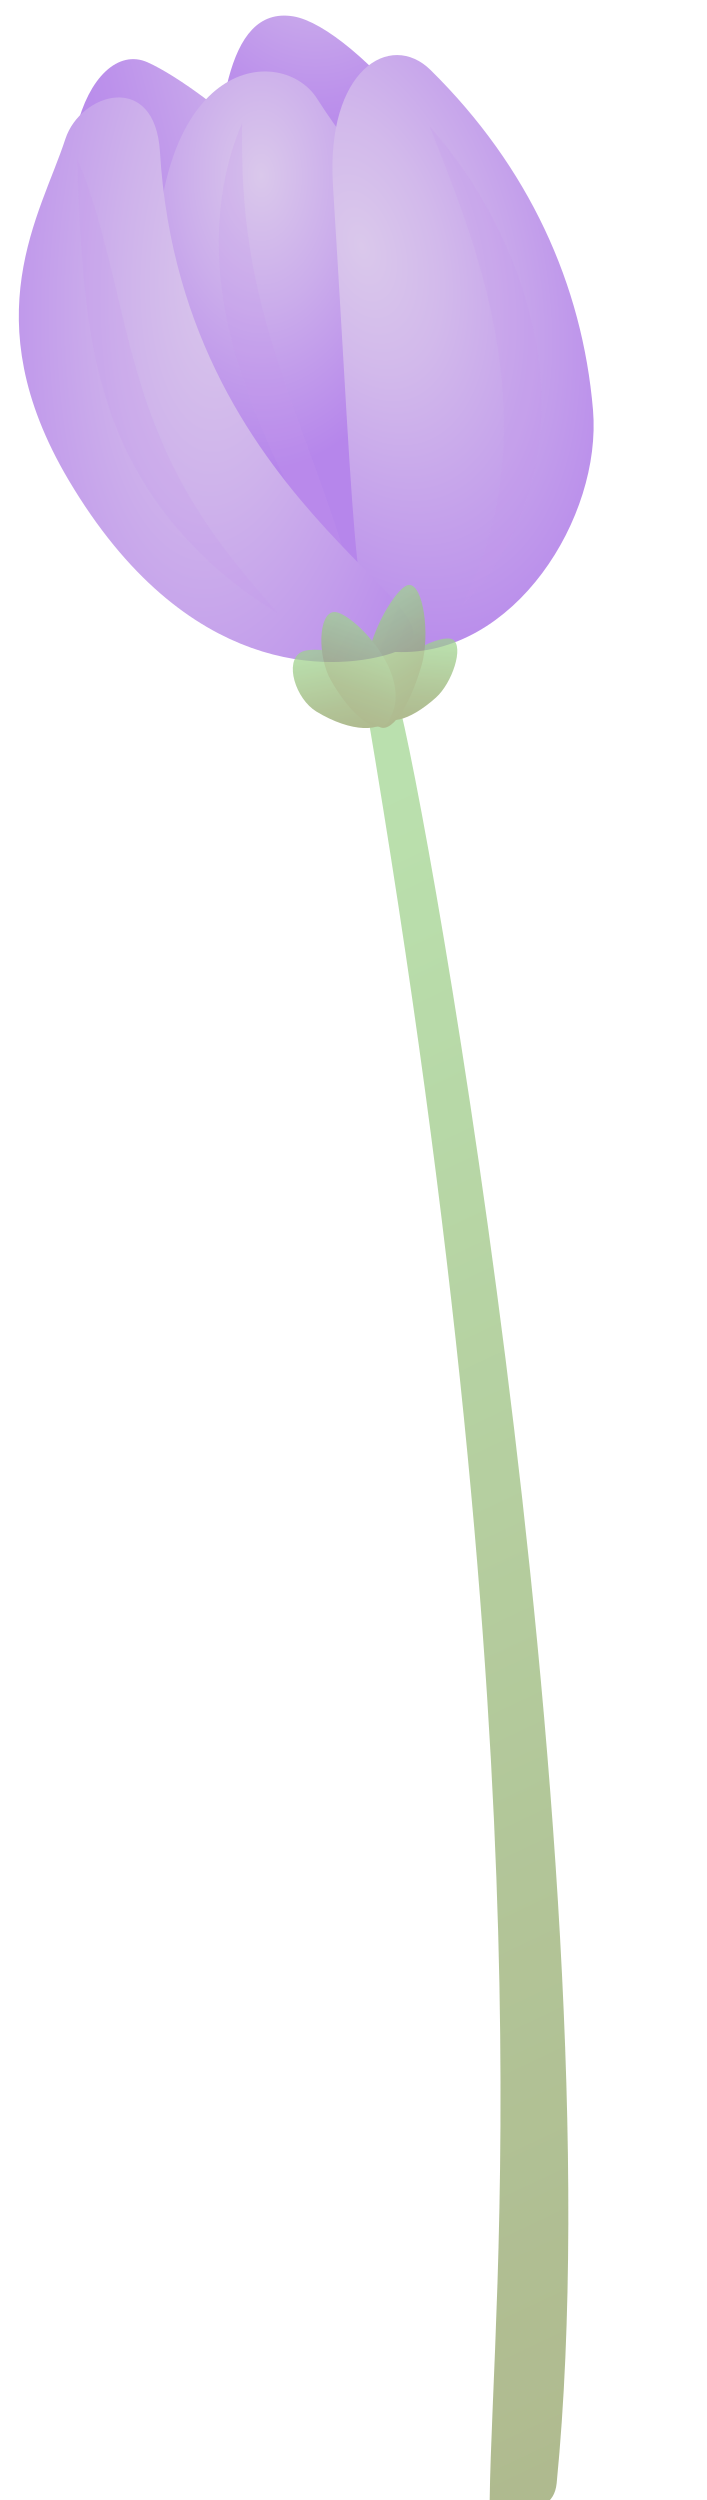
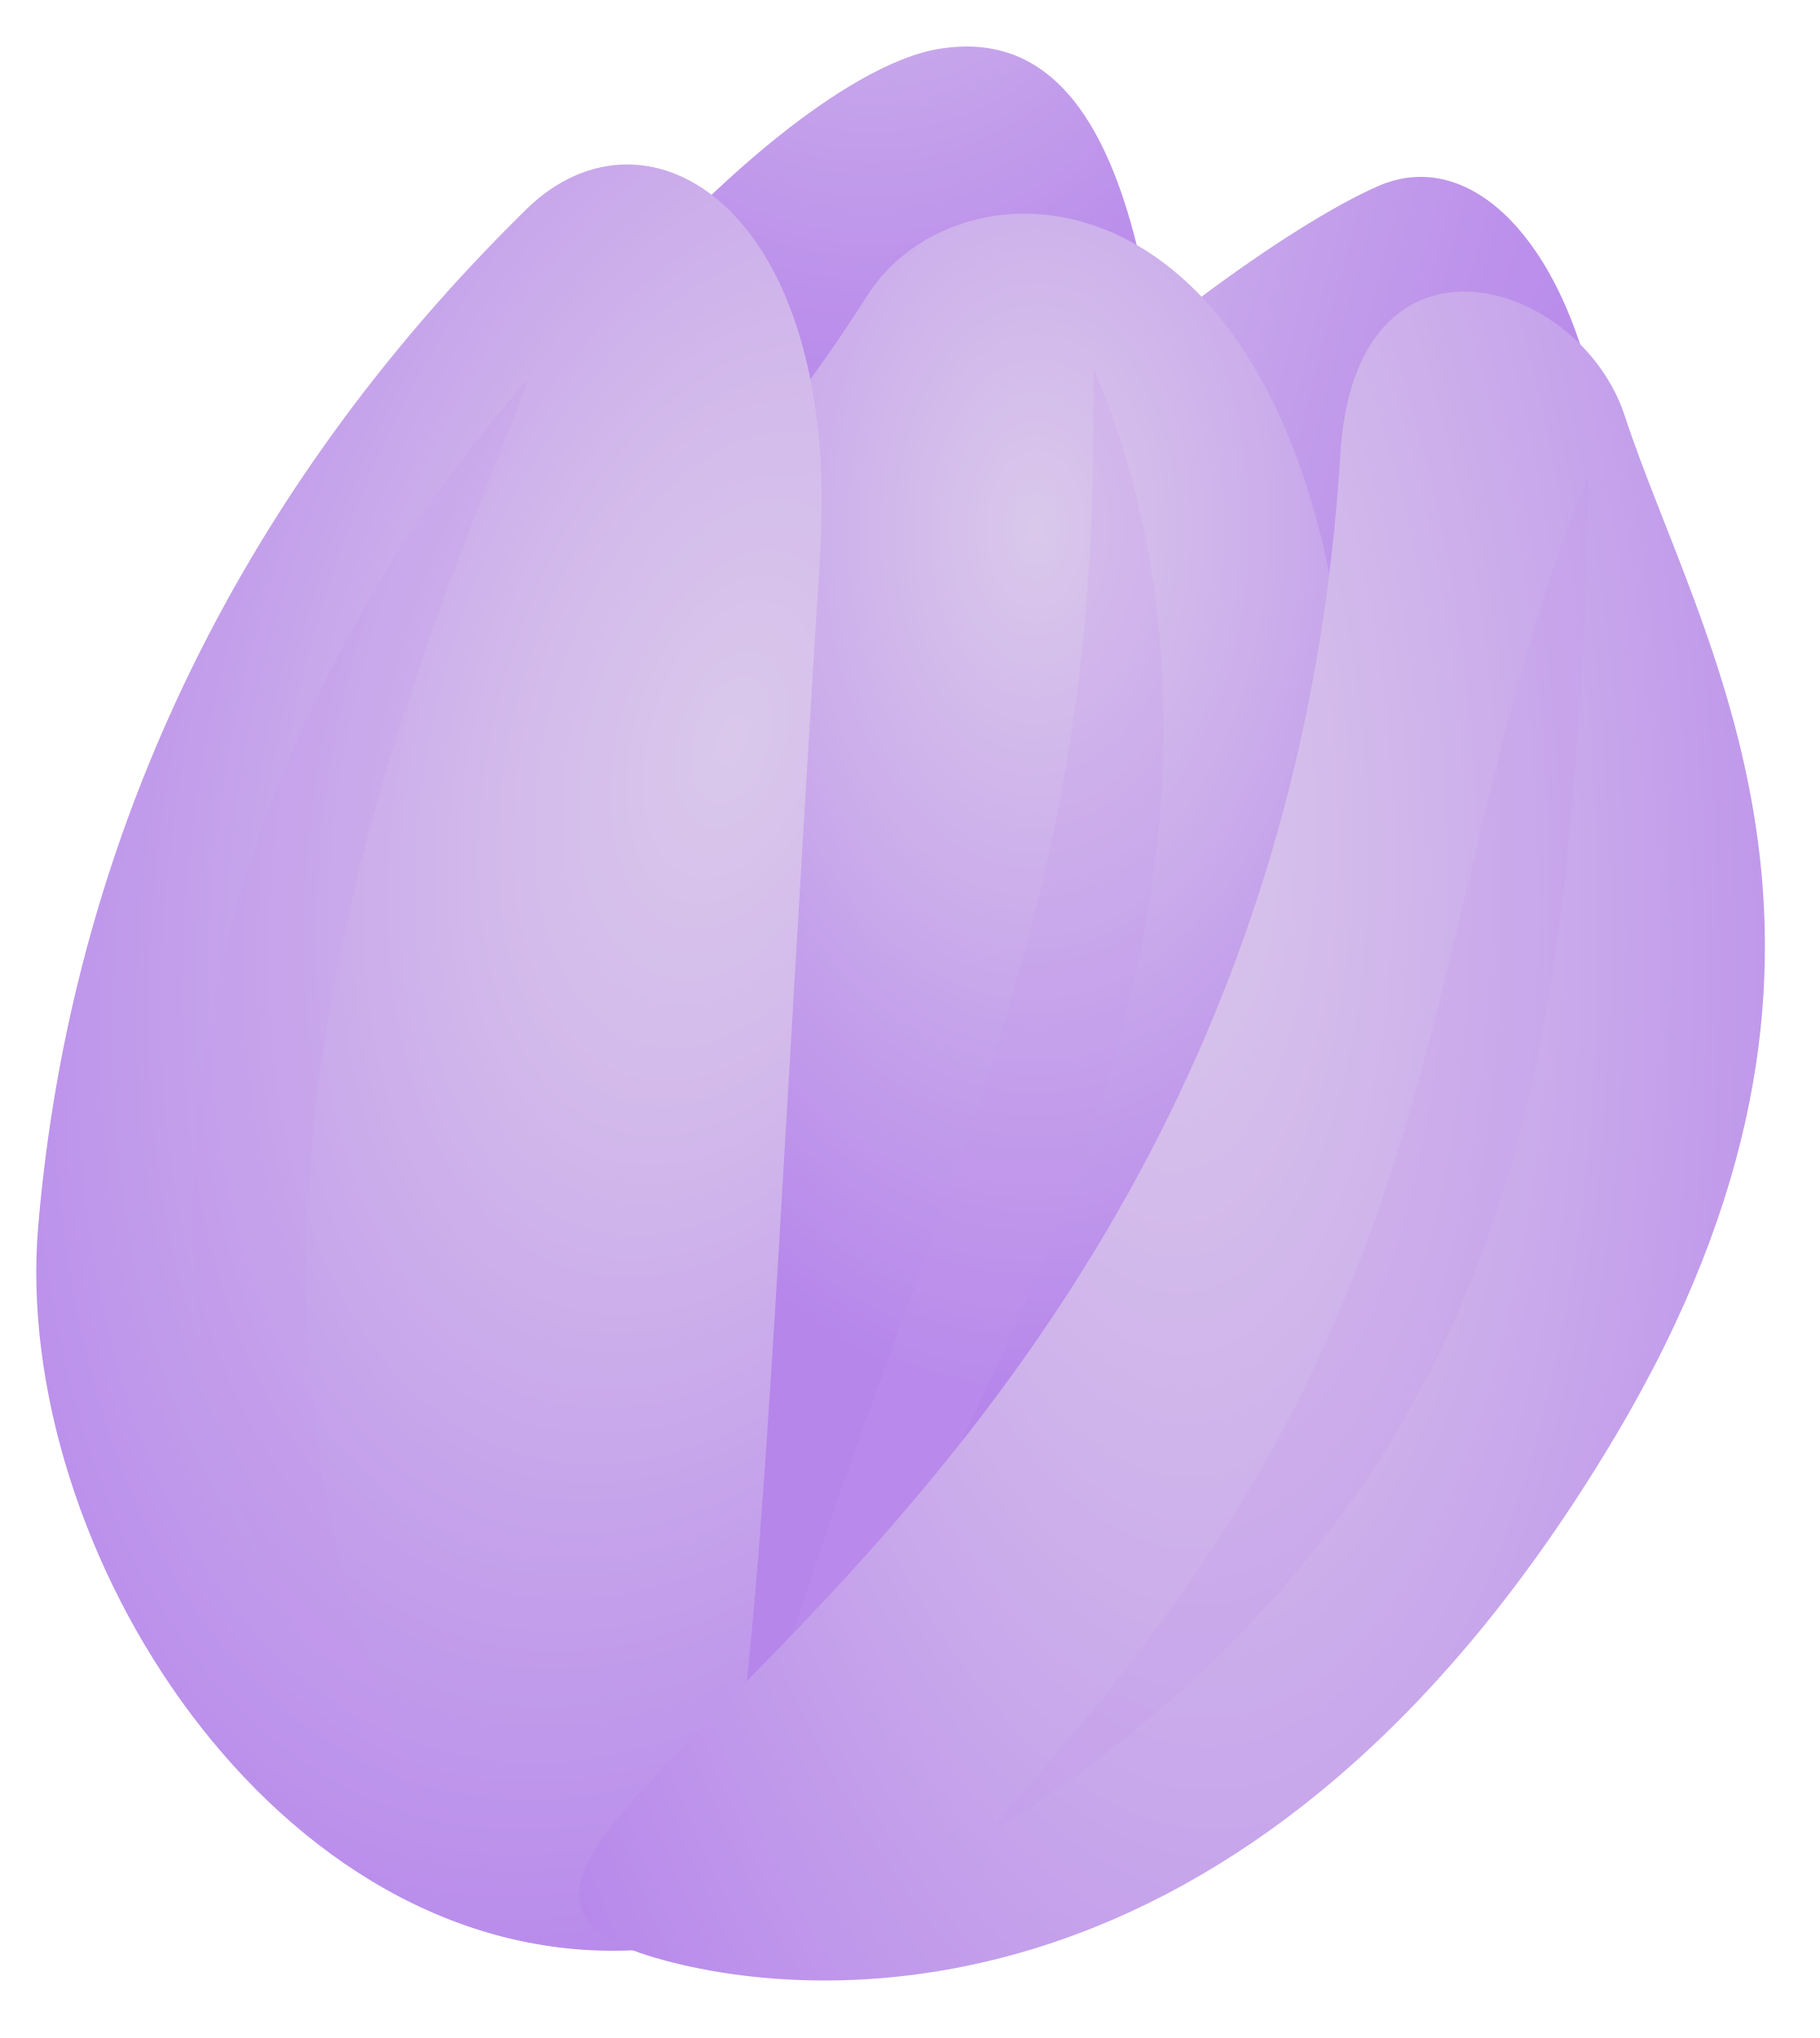
- <svg xmlns="http://www.w3.org/2000/svg" width="195" height="690" viewBox="0 0 195 690" fill="none">
-   <path d="M118.726 146.346C118.726 146.346 104.328 156.7 94.969 151.154C85.612 145.628 57.658 98.073 58.703 65.483C59.747 32.893 61.933 1.455 80.911 4.511C98.104 7.291 137.386 52.481 137.33 82.475C137.252 112.471 126.905 137.536 118.726 146.346Z" fill="url(#paint0_radial_1_90)" />
-   <path d="M117.88 157.209C117.88 157.209 103.785 164.633 92.696 159.844C81.629 155.035 46.982 127.754 30.127 93.36C7.926 48.002 24.621 9.999 40.738 17.2C56.855 24.4 101.445 60.855 109.552 94.248C117.659 127.641 123.826 146.23 117.88 157.209Z" fill="url(#paint1_linear_1_90)" />
-   <path d="M101.745 175.972C92.538 173.704 76.65 167.333 67.852 160.662C59.054 153.971 43.575 117.782 42.995 79.762C42.014 14.823 78.038 12.314 87.529 27.244C113.288 67.716 130.016 58.352 141.479 100.742C151.676 138.386 142.859 186.083 101.745 175.972Z" fill="url(#paint2_radial_1_90)" />
-   <path opacity="0.2" d="M99.429 170.089C97.172 158.393 93.319 146.958 89.381 135.665C85.374 124.375 81.101 113.256 77.447 102.104C73.77 90.973 70.737 79.807 68.982 68.476C67.135 57.149 66.686 45.709 66.817 33.944C62.135 44.914 60.191 56.757 60.388 68.641C60.587 80.564 63.042 92.504 66.876 104.018C70.689 115.553 75.77 126.726 81.3 137.68C86.898 148.631 92.832 159.387 99.429 170.089Z" fill="#C497EB" />
-   <path d="M91.897 51.328C89.884 19.214 107.731 8.401 118.825 19.313C145.919 46.019 160.737 78.448 163.671 113.174C166.171 142.777 141.876 181.46 109.11 179.941C97.512 179.406 98.452 156.075 91.897 51.328Z" fill="url(#paint3_radial_1_90)" />
-   <path opacity="0.2" d="M118.55 34.861C122.934 45.896 127.259 56.699 130.627 67.651C134.062 78.58 136.674 89.592 138.025 100.691C139.375 111.77 139.534 122.932 137.896 134.054C136.329 145.191 132.867 156.194 127.54 167.141C136.843 157.841 142.889 146.582 146.251 135.016C149.588 123.413 150.214 111.426 148.738 99.728C147.285 88.008 143.776 76.555 138.686 65.656C133.596 54.757 126.99 44.329 118.55 34.861Z" fill="#C497EB" />
-   <path d="M44.151 41.942C42.79 19.458 22.23 25.544 18.038 38.366C11.26 59.192 -7.578 87.645 18.893 132.422C51.407 187.403 91.766 185.112 107.031 180.639C139.35 171.206 50.286 143.992 44.151 41.942Z" fill="url(#paint4_radial_1_90)" />
-   <path opacity="0.2" d="M21.315 43.747C21.56 55.237 22.141 66.553 23.209 77.941C24.344 89.306 26.175 100.77 29.904 112.036C33.609 123.263 39.346 134.226 47.342 143.992C55.316 153.759 65.3 162.402 76.804 169.379C68.505 159.981 60.739 150.653 54.552 140.731C48.297 130.853 43.629 120.518 40.068 109.83C36.508 99.143 34.011 88.125 31.37 76.997C28.661 65.892 25.898 54.634 21.315 43.747Z" fill="#C497EB" />
-   <g opacity="0.7">
-     <path d="M109.179 191.345C109.179 191.345 100.702 192.572 101.204 195.607C151.952 495.663 135.914 631.099 135.15 690.105C135.15 690.105 152.46 697.516 153.644 685.339C170.867 509.433 113.605 198.499 109.179 191.345Z" fill="url(#paint5_linear_1_90)" />
-     <path d="M124.963 176.518C121.662 174.52 103.036 182.809 105.509 196.228C106.304 200.495 112.724 199.321 120.282 192.567C124.811 188.546 128.145 178.427 124.963 176.518Z" fill="url(#paint6_linear_1_90)" />
-     <path d="M83.061 180.02C87.941 177.265 112.706 182.709 107.376 197.565C105.681 202.286 96.908 202.225 87.317 196.386C81.594 192.893 78.382 182.651 83.061 180.02Z" fill="url(#paint7_linear_1_90)" />
-     <path d="M112.799 161.443C108.529 161.803 94.388 186.163 103.647 199.597C106.596 203.862 112.337 197.395 116.364 183.61C118.759 175.375 116.902 161.111 112.799 161.443Z" fill="url(#paint8_linear_1_90)" />
-     <path d="M92.201 168.911C96.852 168.587 115.32 186.709 107.119 199.128C104.514 203.085 97.468 198.547 91.316 187.744C87.626 181.269 87.738 169.206 92.201 168.911Z" fill="url(#paint9_linear_1_90)" />
-   </g>
+ <svg xmlns="http://www.w3.org/2000/svg" width="167" height="187" viewBox="0 0 167 187" fill="none">
+   <path d="M48.459 145.534C48.459 145.534 62.86 155.837 72.217 150.324C81.573 144.83 109.512 97.539 108.459 65.124C107.405 32.708 105.21 1.438 86.233 4.473C69.042 7.233 29.773 52.169 29.837 82.002C29.924 111.836 40.278 136.77 48.459 145.534Z" fill="url(#paint0_radial_1_113)" />
+   <path d="M49.309 156.34C49.309 156.34 63.406 163.727 74.493 158.968C85.559 154.188 120.197 127.063 137.042 92.859C159.23 47.751 142.524 9.947 126.409 17.104C110.294 24.261 65.716 60.507 57.619 93.719C49.521 126.93 43.359 145.418 49.309 156.34Z" fill="url(#paint1_linear_1_113)" />
+   <path d="M65.449 175.006C74.654 172.754 90.541 166.421 99.337 159.788C108.133 153.136 123.601 117.146 124.17 79.33C125.132 14.741 89.108 12.235 79.621 27.081C53.875 67.329 37.144 58.011 25.694 100.169C15.508 137.608 24.339 185.052 65.449 175.006Z" fill="url(#paint2_radial_1_113)" />
+   <path opacity="0.2" d="M67.763 169.155C70.017 157.523 73.867 146.151 77.801 134.919C81.804 123.691 86.075 112.633 89.725 101.542C93.398 90.472 96.429 79.367 98.18 68.097C100.024 56.832 100.47 45.453 100.335 33.751C105.02 44.664 106.968 56.443 106.774 68.264C106.578 80.123 104.128 91.998 100.296 103.449C96.487 114.921 91.409 126.033 85.882 136.926C80.287 147.816 74.357 158.513 67.763 169.155Z" fill="#C497EB" />
+   <path d="M75.261 51.035C77.264 19.094 59.415 8.334 48.324 19.184C21.238 45.739 6.429 77.989 3.505 112.528C1.014 141.971 25.32 180.453 58.085 178.952C69.683 178.423 68.736 155.217 75.261 51.035Z" fill="url(#paint3_radial_1_113)" />
+   <path opacity="0.2" d="M48.603 34.649C44.223 45.623 39.9 56.367 36.536 67.259C33.104 78.128 30.495 89.08 29.147 100.119C27.8 111.138 27.645 122.241 29.286 133.303C30.857 144.381 34.321 155.326 39.651 166.215C30.346 156.962 24.297 145.762 20.931 134.258C17.591 122.716 16.962 110.794 18.434 99.158C19.884 87.502 23.39 76.112 28.477 65.272C33.563 54.433 40.166 44.064 48.603 34.649Z" fill="#C497EB" />
+   <path d="M123.003 41.713C124.357 19.35 144.919 25.409 149.115 38.164C155.899 58.879 174.745 87.185 148.286 131.714C115.789 186.39 75.429 184.1 60.164 179.647C27.843 170.256 116.897 143.213 123.003 41.713Z" fill="url(#paint4_radial_1_113)" />
+   <path opacity="0.2" d="M145.839 43.515C145.597 54.944 145.02 66.198 143.956 77.525C142.823 88.828 140.996 100.23 137.27 111.434C133.569 122.6 127.835 133.502 119.841 143.214C111.871 152.926 101.89 161.519 90.387 168.455C98.683 159.111 106.446 149.835 112.631 139.968C118.883 130.145 123.548 119.867 127.106 109.238C130.663 98.609 133.157 87.651 135.794 76.583C138.5 65.539 141.259 54.342 145.839 43.515Z" fill="#C497EB" />
  <defs>
-     <radialGradient id="paint0_radial_1_90" cx="0" cy="0" r="1" gradientUnits="userSpaceOnUse" gradientTransform="translate(86.5125 -28.0988) rotate(178.525) scale(55.8407 74.2768)">
+     <radialGradient id="paint0_radial_1_113" cx="0" cy="0" r="1" gradientUnits="userSpaceOnUse" gradientTransform="translate(80.6224 -27.9635) rotate(1.48372) scale(55.8404 73.8768)">
      <stop stop-color="#DAC8EB" />
      <stop offset="0.314" stop-color="#CCAFEB" />
      <stop offset="0.751" stop-color="#BC91EB" />
      <stop offset="1" stop-color="#B686EB" />
    </radialGradient>
-     <linearGradient id="paint1_linear_1_90" x1="106.542" y1="82.597" x2="30.099" y2="102.404" gradientUnits="userSpaceOnUse">
+     <linearGradient id="paint1_linear_1_113" x1="60.626" y1="82.132" x2="137.031" y2="102.015" gradientUnits="userSpaceOnUse">
      <stop stop-color="#DAC8EB" />
      <stop offset="0.314" stop-color="#CCAFEB" />
      <stop offset="0.751" stop-color="#BC91EB" />
      <stop offset="1" stop-color="#B686EB" />
    </linearGradient>
-     <radialGradient id="paint2_radial_1_90" cx="0" cy="0" r="1" gradientUnits="userSpaceOnUse" gradientTransform="translate(72.0763 48.4542) rotate(179.369) scale(50.4452 81.1751)">
+     <radialGradient id="paint2_radial_1_113" cx="0" cy="0" r="1" gradientUnits="userSpaceOnUse" gradientTransform="translate(95.0804 48.1822) rotate(0.643606) scale(50.4447 80.7384)">
      <stop stop-color="#DAC8EB" />
      <stop offset="0.445" stop-color="#CBADEB" />
      <stop offset="1" stop-color="#B686EB" />
    </radialGradient>
-     <radialGradient id="paint3_radial_1_90" cx="0" cy="0" r="1" gradientUnits="userSpaceOnUse" gradientTransform="translate(99.8962 68.0642) rotate(162.78) scale(70.5782 123.94)">
+     <radialGradient id="paint3_radial_1_113" cx="0" cy="0" r="1" gradientUnits="userSpaceOnUse" gradientTransform="translate(67.2662 67.6789) rotate(17.1467) scale(70.5555 123.312)">
      <stop stop-color="#DAC8EB" />
      <stop offset="0.291" stop-color="#D2B9EB" />
      <stop offset="0.849" stop-color="#BC92EB" />
      <stop offset="1" stop-color="#B686EB" />
    </radialGradient>
-     <radialGradient id="paint4_radial_1_90" cx="0" cy="0" r="1" gradientUnits="userSpaceOnUse" gradientTransform="translate(61.7452 71.8865) rotate(-175.928) scale(76.6324 179.067)">
+     <radialGradient id="paint4_radial_1_113" cx="0" cy="0" r="1" gradientUnits="userSpaceOnUse" gradientTransform="translate(105.418 71.4916) rotate(-4.03426) scale(76.626 178.117)">
      <stop stop-color="#DAC8EB" />
      <stop offset="0.373" stop-color="#CEB2EB" />
      <stop offset="1" stop-color="#B686EB" />
    </radialGradient>
-     <linearGradient id="paint5_linear_1_90" x1="56.792" y1="241.415" x2="249.41" y2="649.482" gradientUnits="userSpaceOnUse">
-       <stop stop-color="#9CD38B" />
-       <stop offset="0.019" stop-color="#9CD28A" />
-       <stop offset="0.663" stop-color="#91AB6B" />
-       <stop offset="1" stop-color="#8D9C5F" />
-     </linearGradient>
-     <linearGradient id="paint6_linear_1_90" x1="116.213" y1="176.833" x2="114.453" y2="199.421" gradientUnits="userSpaceOnUse">
-       <stop stop-color="#9CD38B" />
-       <stop offset="0.019" stop-color="#9CD28A" />
-       <stop offset="0.663" stop-color="#91AB6B" />
-       <stop offset="1" stop-color="#8D9C5F" />
-     </linearGradient>
-     <linearGradient id="paint7_linear_1_90" x1="95.207" y1="178.733" x2="99.612" y2="201.668" gradientUnits="userSpaceOnUse">
-       <stop stop-color="#9CD38B" />
-       <stop offset="0.019" stop-color="#9CD28A" />
-       <stop offset="0.663" stop-color="#91AB6B" />
-       <stop offset="1" stop-color="#8D9C5F" />
-     </linearGradient>
-     <linearGradient id="paint8_linear_1_90" x1="103.793" y1="168.639" x2="119.193" y2="193.391" gradientUnits="userSpaceOnUse">
-       <stop stop-color="#9CD38B" />
-       <stop offset="0.019" stop-color="#9CD28A" />
-       <stop offset="0.663" stop-color="#91AB6B" />
-       <stop offset="1" stop-color="#8D9C5F" />
-     </linearGradient>
-     <linearGradient id="paint9_linear_1_90" x1="102.467" y1="173.706" x2="94.142" y2="197.431" gradientUnits="userSpaceOnUse">
-       <stop stop-color="#9CD38B" />
-       <stop offset="0.019" stop-color="#9CD28A" />
-       <stop offset="0.663" stop-color="#91AB6B" />
-       <stop offset="1" stop-color="#8D9C5F" />
-     </linearGradient>
  </defs>
</svg>
